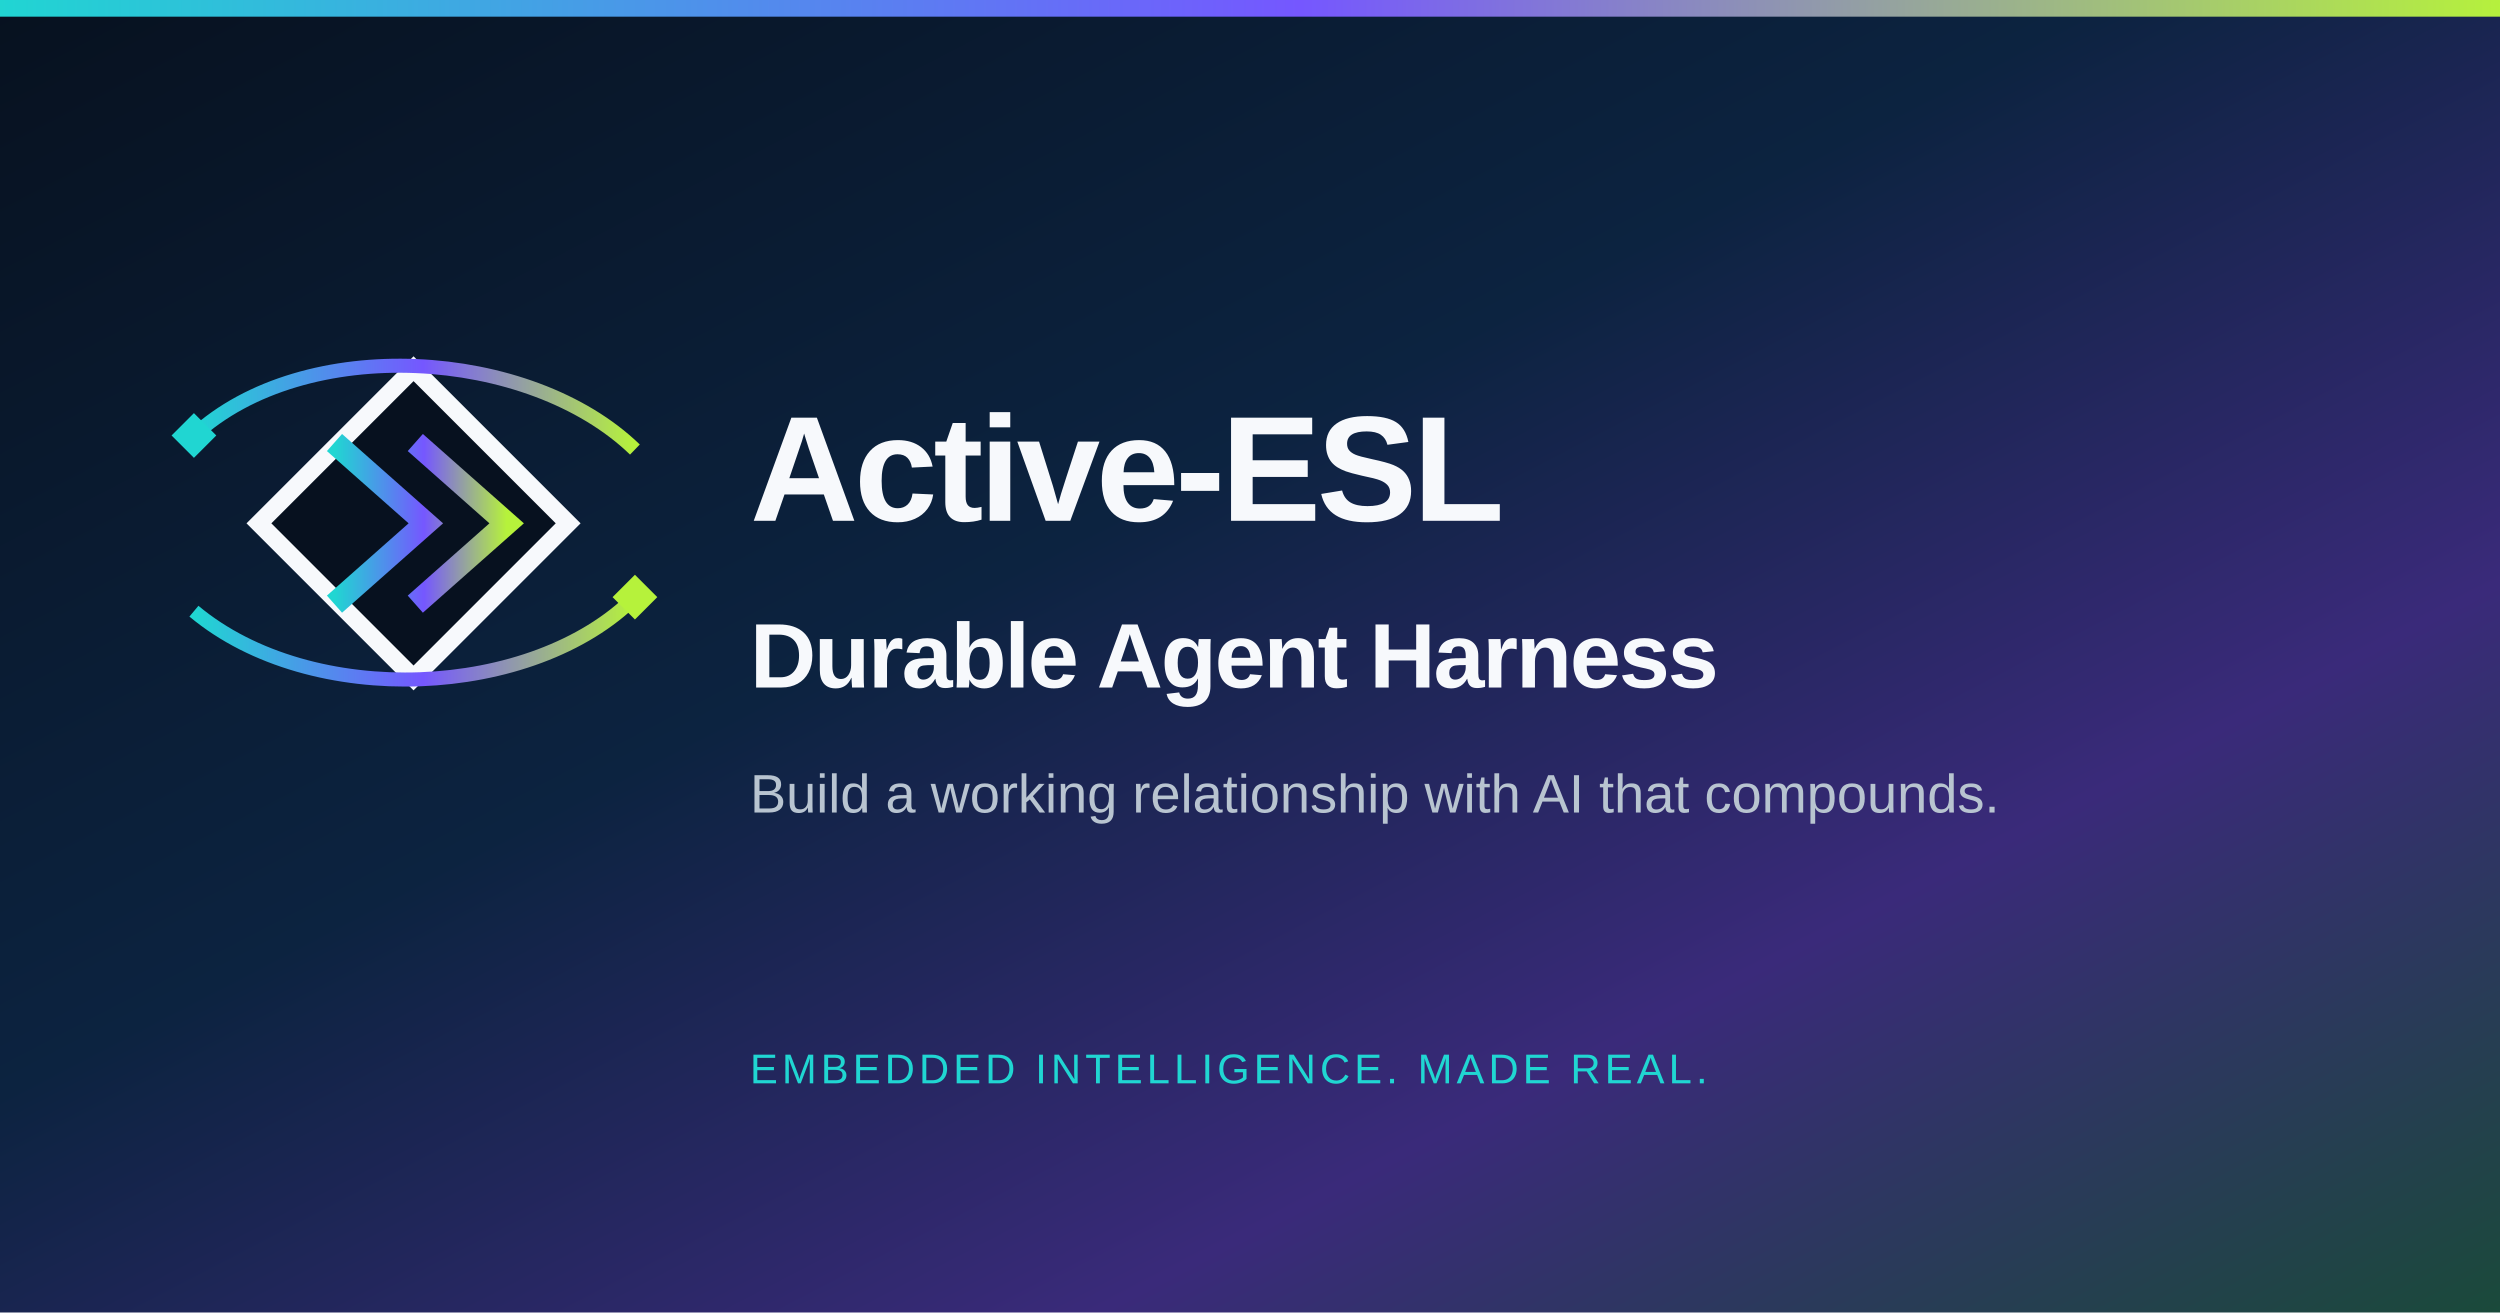
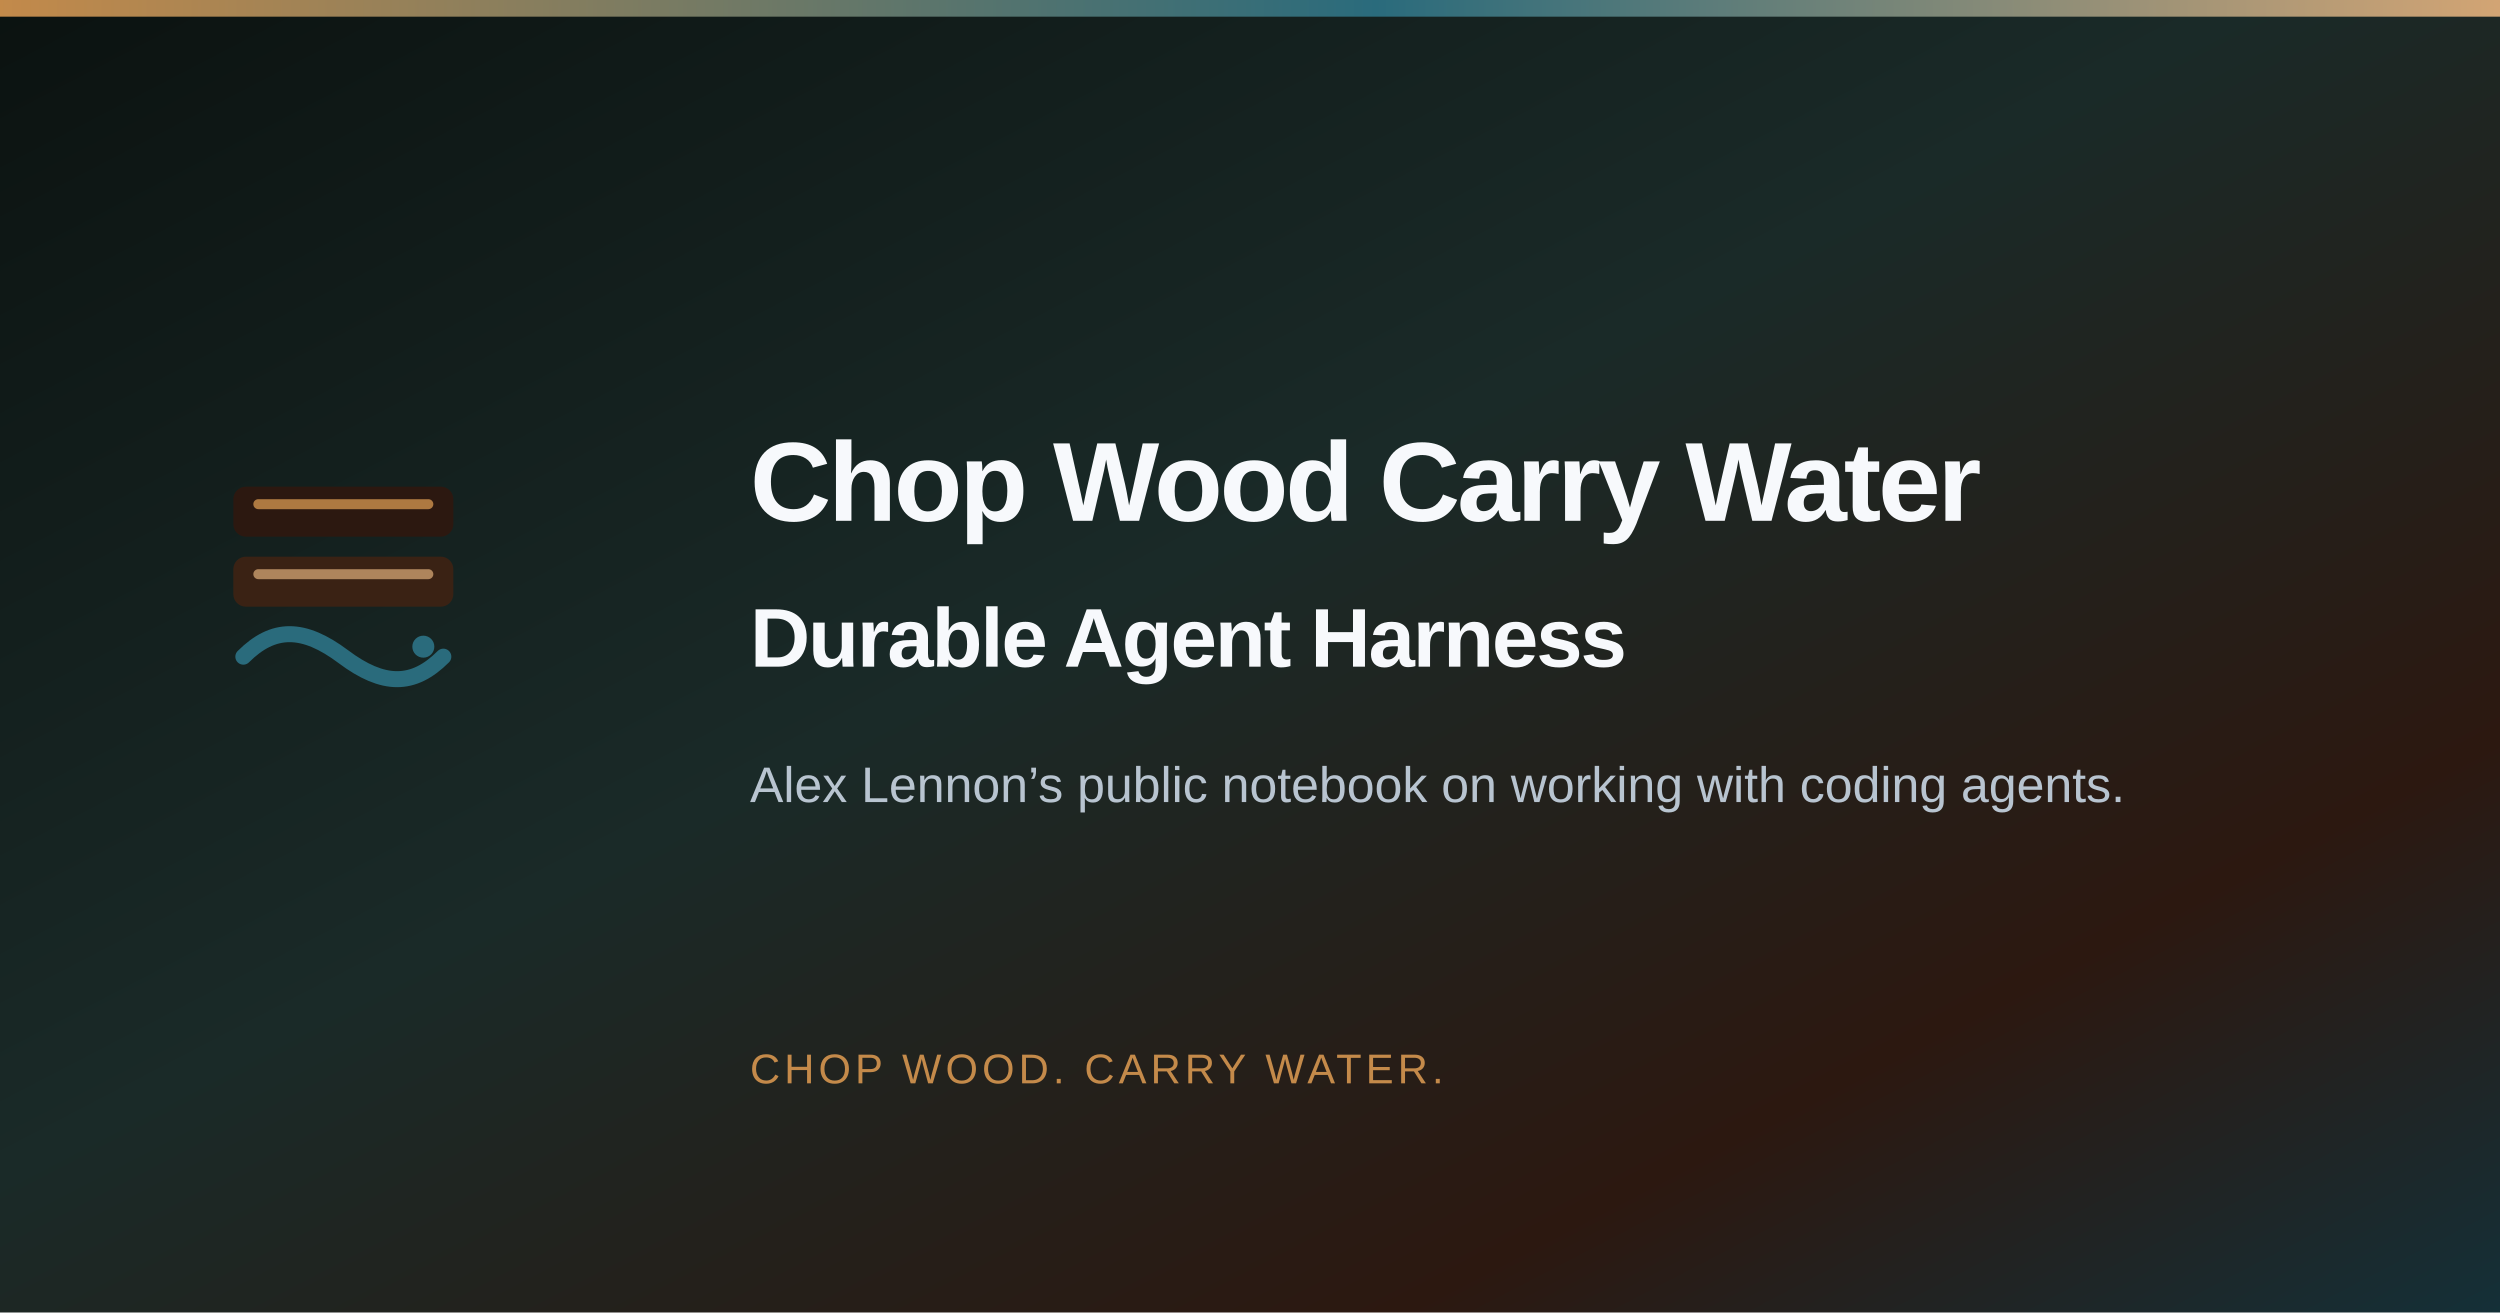
- <svg xmlns="http://www.w3.org/2000/svg" width="1200" height="630" viewBox="0 0 1200 630" role="img" aria-label="Durable Agent Harness — Active-ESL">
+ <svg xmlns="http://www.w3.org/2000/svg" width="1200" height="630" viewBox="0 0 1200 630" role="img" aria-label="Chop Wood Carry Water — Durable Agent Harness">
  <defs>
    <linearGradient id="hero" x1="0" y1="0" x2="1" y2="1">
-       <stop offset="0%" stop-color="#07111F" />
-       <stop offset="42%" stop-color="#0C2340" />
-       <stop offset="72%" stop-color="#3A2A7A" />
-       <stop offset="100%" stop-color="#1A4A3A" />
+       <stop offset="0%" stop-color="#0B1210" />
+       <stop offset="45%" stop-color="#1A2A28" />
+       <stop offset="78%" stop-color="#2C1810" />
+       <stop offset="100%" stop-color="#143038" />
    </linearGradient>
    <linearGradient id="signal" x1="0" y1="0" x2="1" y2="0">
-       <stop offset="0%" stop-color="#20D6D2" />
-       <stop offset="52%" stop-color="#7557FF" />
-       <stop offset="100%" stop-color="#B6F23B" />
+       <stop offset="0%" stop-color="#C48A4A" />
+       <stop offset="55%" stop-color="#2A6B7C" />
+       <stop offset="100%" stop-color="#D4A574" />
    </linearGradient>
  </defs>
  <rect width="1200" height="630" fill="url(#hero)" />
  <rect x="0" y="0" width="1200" height="8" fill="url(#signal)" />
-   <g transform="translate(72,150) scale(1.15)">
-     <path d="M110 23.467L174.533 88L110 152.533L45.467 88L110 23.467Z" fill="#07111F" stroke="#F7F9FC" stroke-width="7.333" />
-     <path d="M77 54.267L115.133 88L77 121.733M110.733 54.267L148.867 88L110.733 121.733" fill="none" stroke="url(#signal)" stroke-width="9.533" />
-     <path d="M18.333 51.333C64.533 8.8 158.4 14.667 202.4 57.2M18.333 124.667C67.467 165.733 159.867 161.333 202.4 118.8" fill="none" stroke="url(#signal)" stroke-width="5.867" />
-     <path d="M27.667 51.333L18.333 42L9 51.333L18.333 60.667L27.667 51.333Z" fill="#20D6D2" />
-     <path d="M211.734 118.8L202.4 109.466L193.066 118.8L202.4 128.134L211.734 118.8Z" fill="#B6F23B" />
+   <g transform="translate(88,200) scale(2.4)">
+     <rect x="10" y="14" width="44" height="10" rx="2.5" fill="#2C1810" />
+     <rect x="14" y="16.5" width="36" height="2" rx="1" fill="#C48A4A" opacity="0.85" />
+     <rect x="10" y="28" width="44" height="10" rx="2.5" fill="#3A2214" />
+     <rect x="14" y="30.5" width="36" height="2" rx="1" fill="#D4A574" opacity="0.75" />
+     <path d="M12 48c6-6 12-6 20 0s14 6 20 0" fill="none" stroke="#2A6B7C" stroke-width="3.2" stroke-linecap="round" />
+     <circle cx="48" cy="46" r="2.2" fill="#2A6B7C" />
  </g>
-   <text x="360" y="250" fill="#F7F9FC" font-family="Sora, Space Grotesk, Arial, sans-serif" font-size="72" font-weight="800" letter-spacing="-2">Active-ESL</text>
-   <text x="360" y="330" fill="#F7F9FC" font-family="Sora, Space Grotesk, Arial, sans-serif" font-size="44" font-weight="600" letter-spacing="-1">Durable Agent Harness</text>
-   <text x="360" y="390" fill="#B8C4D0" font-family="IBM Plex Sans, Arial, sans-serif" font-size="26">Build a working relationship with AI that compounds.</text>
-   <text x="360" y="520" fill="#20D6D2" font-family="Space Grotesk, Arial, sans-serif" font-size="20" letter-spacing="2">EMBEDDED INTELLIGENCE. MADE REAL.</text>
+   <text x="360" y="250" fill="#F7F9FC" font-family="Sora, Space Grotesk, Arial, sans-serif" font-size="54" font-weight="800" letter-spacing="-1.5">Chop Wood Carry Water</text>
+   <text x="360" y="320" fill="#F7F9FC" font-family="Sora, Space Grotesk, Arial, sans-serif" font-size="40" font-weight="600" letter-spacing="-1">Durable Agent Harness</text>
+   <text x="360" y="385" fill="#B8C4D0" font-family="IBM Plex Sans, Arial, sans-serif" font-size="24">Alex Lennon’s public notebook on working with coding agents.</text>
+   <text x="360" y="520" fill="#C48A4A" font-family="Space Grotesk, Arial, sans-serif" font-size="20" letter-spacing="2">CHOP WOOD. CARRY WATER.</text>
</svg>
